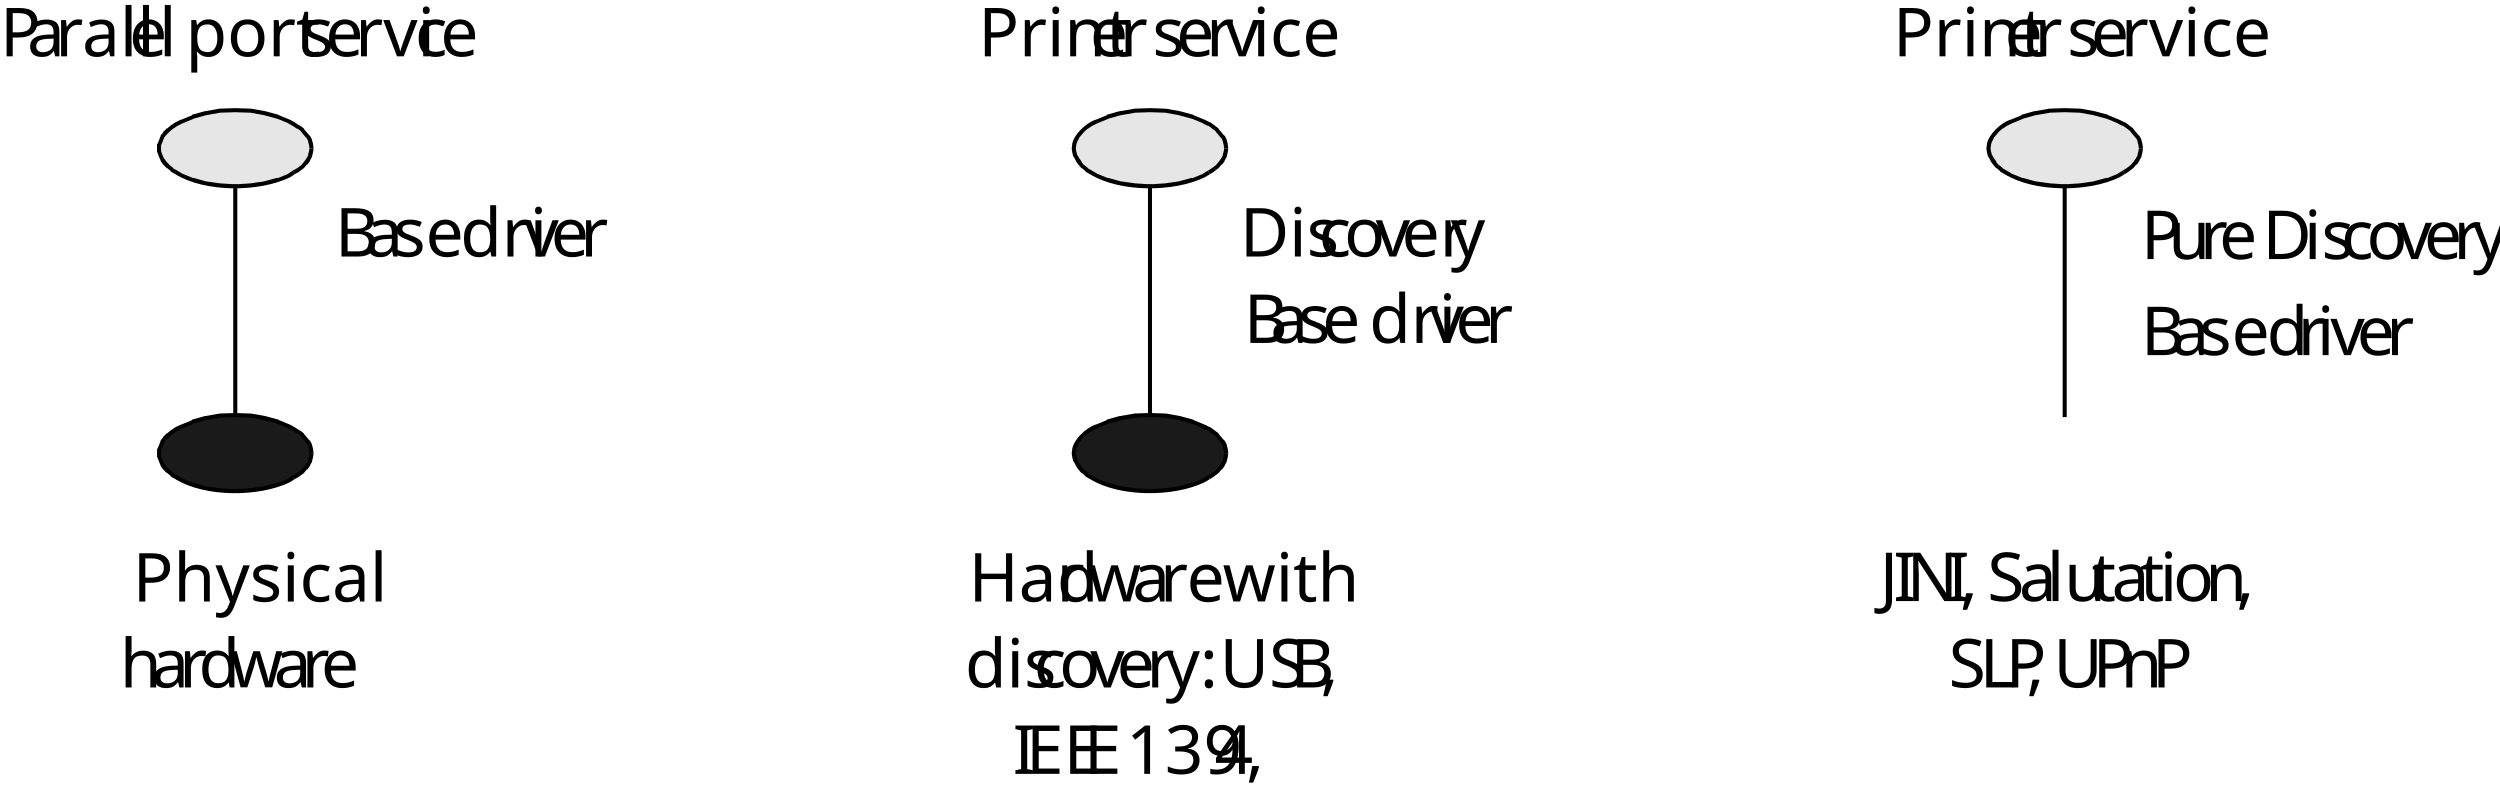
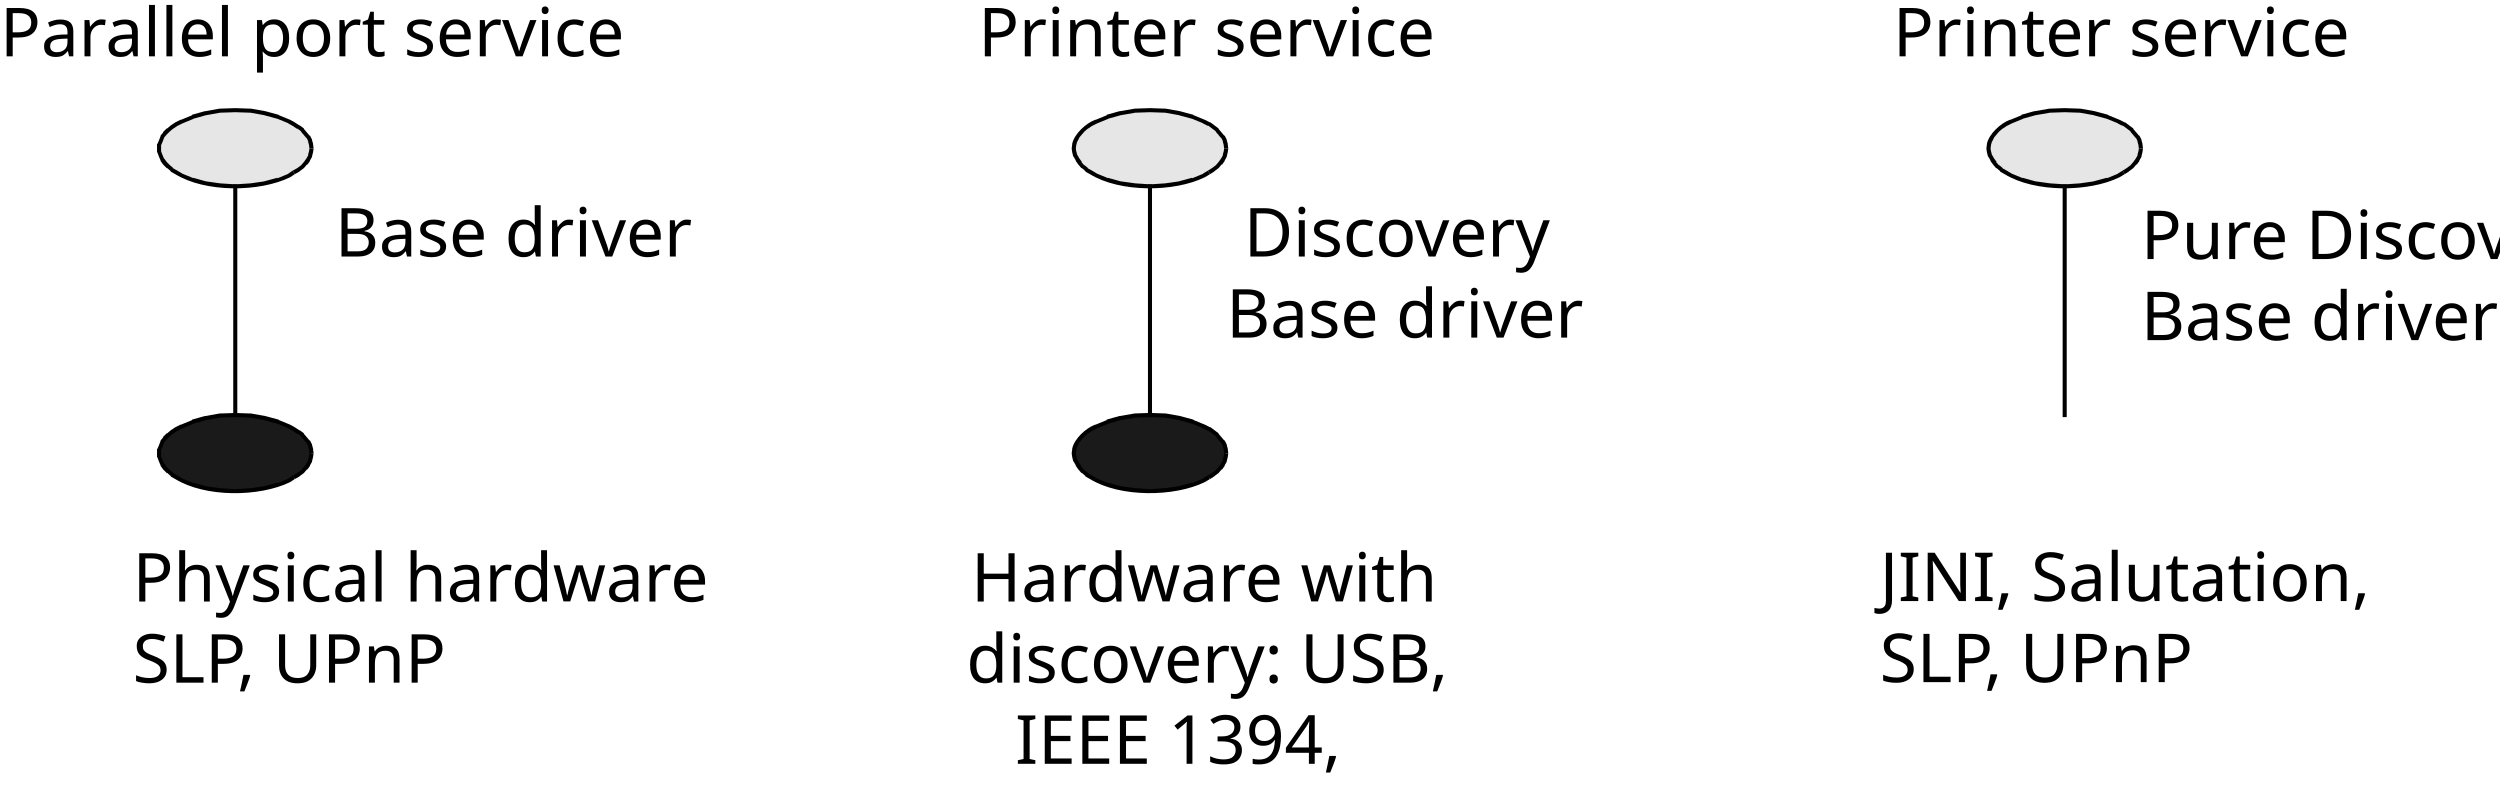
- <svg xmlns="http://www.w3.org/2000/svg" version="1.1" id="Layer_1" x="0px" y="0px" width="295.178px" height="93.713px" viewBox="0 0 295.178 93.713" style="enable-background:new 0 0 295.178 93.713;" xml:space="preserve">
-   <path style="fill-rule:evenodd;clip-rule:evenodd;fill:#E6E6E6;" d="M36.78,17.508l-0.06-0.48l-0.12-0.42   c-2.241-4.912-16.245-4.808-17.82,0.42v0.9c1.588,5.355,15.6,5.307,17.82,0.48l0.12-0.48L36.78,17.508" />
-   <path d="M36.54,17.568l-0.06-0.48l-0.12-0.42l0.06,0.06l-0.24-0.48v0.06l-0.3-0.36l-0.36-0.42h0.06l-0.48-0.36v0.06l-0.54-0.36   l-0.54-0.3h0.06l-1.32-0.54l-1.56-0.42h0.06l-1.68-0.3l-1.8-0.06l-1.86,0.06h0.06l-1.68,0.3l-1.5,0.42h0.06l-1.32,0.54l-0.6,0.3   l-0.54,0.36l0.06-0.06l-0.42,0.36l-0.42,0.42l-0.3,0.36l0.06-0.06l-0.18,0.48l-0.18,0.42v-0.12v0.9v-0.06l0.18,0.48l0.18,0.42   v-0.06l0.3,0.42l-0.06-0.06l0.42,0.42l0.42,0.36H20.4l0.54,0.3l0.6,0.36l1.32,0.54l-0.06-0.06l1.5,0.42l1.68,0.24l1.86,0.12   h-0.06l1.8-0.12l1.68-0.24H31.2l1.56-0.42v0.06l1.32-0.54h-0.06l0.54-0.36l0.24,0.42l-0.54,0.36   c-3.669,1.785-10.027,1.815-13.56-0.36l-0.54-0.3v-0.06l-0.42-0.36h-0.06l-0.42-0.42l-0.3-0.42v-0.06l-0.18-0.42l-0.18-0.48   l-0.06-0.12v-0.9l0.06-0.06l0.18-0.42l0.18-0.48v-0.06l0.3-0.36v-0.06l0.42-0.42h0.06l0.42-0.36l0.54-0.36l0.6-0.3h0.06   l1.32-0.54v-0.06l1.5-0.42h0.06l1.68-0.3l1.86-0.06l1.8,0.06h0.06l1.68,0.3l1.56,0.42l0.06,0.06l1.32,0.54l0.54,0.3l0.54,0.36   h0.06l0.48,0.36v0.06l0.36,0.42l0.3,0.36h0.06l0.24,0.48v0.06l0.12,0.42v0.06l0.06,0.48" />
-   <polyline points="34.56,20.147 35.1,19.848 35.58,19.488 35.52,19.548 35.88,19.127 36.18,18.708 36.42,18.288 36.36,18.348    36.48,17.868 36.48,17.928 36.54,17.508 36.54,17.568 37.02,17.508 37.02,17.568 36.96,17.988 36.84,18.468 36.84,18.528    36.6,18.948 36.6,19.008 36.3,19.428 36.24,19.428 35.88,19.848 35.4,20.208 35.34,20.268 34.8,20.568  " />
-   <path style="fill-rule:evenodd;clip-rule:evenodd;fill:#1A1A1A;" d="M36.78,53.507l-0.06-0.479l-0.12-0.42   c-2.241-4.912-16.245-4.809-17.82,0.42v0.899c1.588,5.355,15.6,5.308,17.82,0.48l0.12-0.48L36.78,53.507" />
-   <path d="M36.54,53.568l-0.06-0.48l-0.12-0.42l0.06,0.061l-0.24-0.48v0.061l-0.3-0.36l-0.36-0.42h0.06l-0.48-0.36v0.061   l-0.54-0.36l-0.54-0.3h0.06l-1.32-0.54l-1.56-0.42h0.06l-1.68-0.3l-1.8-0.061l-1.86,0.061h0.06l-1.68,0.3l-1.5,0.42h0.06   l-1.32,0.54l-0.6,0.3l-0.54,0.36l0.06-0.061l-0.42,0.36l-0.42,0.42l-0.3,0.36l0.06-0.061l-0.18,0.48l-0.18,0.42v-0.12v0.899   v-0.06l0.18,0.48l0.18,0.42v-0.061l0.3,0.42l-0.06-0.06l0.42,0.42l0.42,0.36H20.4l0.54,0.3l0.6,0.359l1.32,0.54l-0.06-0.06   l1.5,0.42l1.68,0.24l1.86,0.12h-0.06l1.8-0.12l1.68-0.24H31.2l1.56-0.42v0.06l1.32-0.54h-0.06l0.54-0.359l0.24,0.42l-0.54,0.359   c-3.669,1.785-10.027,1.815-13.56-0.359l-0.54-0.3v-0.061l-0.42-0.359h-0.06l-0.42-0.421l-0.3-0.42v-0.06l-0.18-0.42l-0.18-0.48   l-0.06-0.12v-0.899l0.06-0.061l0.18-0.42l0.18-0.479v-0.061l0.3-0.359v-0.061l0.42-0.42h0.06l0.42-0.359l0.54-0.36l0.6-0.3h0.06   l1.32-0.54v-0.061l1.5-0.42h0.06l1.68-0.3l1.86-0.06l1.8,0.06h0.06l1.68,0.3l1.56,0.42l0.06,0.061l1.32,0.54l0.54,0.3l0.54,0.36   h0.06l0.48,0.359v0.061l0.36,0.42l0.3,0.359h0.06l0.24,0.48v0.06l0.12,0.42v0.061l0.06,0.479" />
-   <polyline points="34.56,56.148 35.1,55.848 35.58,55.488 35.52,55.547 35.88,55.127 36.18,54.708 36.42,54.288 36.36,54.348    36.48,53.868 36.48,53.927 36.54,53.507 36.54,53.568 37.02,53.507 37.02,53.568 36.96,53.988 36.84,54.467 36.84,54.528    36.6,54.948 36.6,55.007 36.3,55.427 36.24,55.427 35.88,55.848 35.4,56.208 35.34,56.268 34.8,56.568  " />
-   <rect x="27.54" y="21.768" width="0.48" height="0.24" />
-   <rect x="27.54" y="22.008" width="0.48" height="27.24" />
-   <text transform="matrix(1 0 0 1 0 6.6475)">
-     <tspan x="0" y="0" style="font-family:'ProductusBook'; font-size:7.98;">P</tspan>
-     <tspan x="3.184" y="0" style="font-family:'ProductusBook'; font-size:7.98;">a</tspan>
-     <tspan x="6.543" y="0" style="font-family:'ProductusBook'; font-size:7.98;">rall</tspan>
-     <tspan x="15.25" y="0" style="font-family:'ProductusBook'; font-size:7.98;">e</tspan>
-     <tspan x="18.785" y="0" style="font-family:'ProductusBook'; font-size:7.98;">l</tspan>
-     <tspan x="20.349" y="0" style="font-family:'ProductusBook'; font-size:7.98;"> </tspan>
-     <tspan x="21.913" y="0" style="font-family:'ProductusBook'; font-size:7.98;">port</tspan>
-     <tspan x="34.034" y="0" style="font-family:'ProductusBook'; font-size:7.98;"> </tspan>
-     <tspan x="35.598" y="0" style="font-family:'ProductusBook'; font-size:7.98;">s</tspan>
-     <tspan x="38.415" y="0" style="font-family:'ProductusBook'; font-size:7.98;">e</tspan>
-     <tspan x="41.95" y="0" style="font-family:'ProductusBook'; font-size:7.98;">rvi</tspan>
-     <tspan x="48.997" y="0" style="font-family:'ProductusBook'; font-size:7.98;">c</tspan>
-     <tspan x="51.997" y="0" style="font-family:'ProductusBook'; font-size:7.98;">e</tspan>
+ <svg xmlns="http://www.w3.org/2000/svg" version="1.1" id="Layer_1" x="0px" y="0px" width="295.178px" height="93.713px" viewBox="0 0 295.178 93.713" enable-background="new 0 0 295.178 93.713" xml:space="preserve">
+   <path fill="#E6E6E6" d="M36.78,17.508l-0.06-0.48l-0.12-0.42c-2.241-4.912-16.245-4.808-17.82,0.42v0.9  c1.589,5.355,15.601,5.307,17.82,0.48l0.12-0.48L36.78,17.508" />
+   <path d="M36.54,17.568l-0.061-0.48l-0.12-0.42l0.061,0.06l-0.24-0.48v0.06l-0.3-0.36l-0.36-0.42h0.061l-0.48-0.36v0.06l-0.54-0.36  l-0.54-0.3h0.061l-1.32-0.54l-1.56-0.42h0.06l-1.68-0.3l-1.801-0.06l-1.859,0.06h0.06l-1.68,0.3l-1.5,0.42h0.06l-1.319,0.54  l-0.601,0.3l-0.54,0.36l0.061-0.06l-0.42,0.36l-0.42,0.42l-0.301,0.36l0.061-0.06l-0.18,0.48l-0.181,0.42v-0.12v0.9v-0.06  l0.181,0.48l0.18,0.42v-0.06l0.3,0.42l-0.06-0.06l0.42,0.42l0.42,0.36H20.4l0.54,0.3l0.601,0.36l1.319,0.54l-0.06-0.06l1.5,0.42  l1.68,0.24l1.86,0.12H27.78l1.801-0.12l1.68-0.24H31.2l1.56-0.42v0.06l1.32-0.54H34.02l0.54-0.36l0.24,0.42l-0.54,0.36  c-3.669,1.785-10.027,1.815-13.56-0.36l-0.54-0.3v-0.06l-0.42-0.36H19.68l-0.42-0.42l-0.3-0.42v-0.06l-0.181-0.42l-0.18-0.48  l-0.06-0.12v-0.9l0.06-0.06l0.18-0.42l0.181-0.48v-0.06l0.3-0.36v-0.06l0.42-0.42h0.061l0.42-0.36l0.54-0.36l0.6-0.3h0.06l1.32-0.54  v-0.06l1.5-0.42h0.061l1.68-0.3l1.859-0.06l1.801,0.06h0.06l1.68,0.3l1.561,0.42l0.06,0.06l1.32,0.54l0.54,0.3l0.54,0.36h0.06  l0.48,0.36v0.06l0.36,0.42l0.3,0.36h0.06l0.24,0.48v0.06l0.12,0.42v0.06l0.06,0.48" />
+   <polyline points="34.56,20.147 35.1,19.848 35.58,19.488 35.52,19.548 35.88,19.127 36.18,18.708 36.42,18.288 36.36,18.348   36.48,17.868 36.48,17.928 36.54,17.508 36.54,17.568 37.02,17.508 37.02,17.568 36.96,17.988 36.84,18.468 36.84,18.528   36.6,18.948 36.6,19.008 36.3,19.428 36.24,19.428 35.88,19.848 35.4,20.208 35.34,20.268 34.8,20.568 " />
+   <path fill="#1A1A1A" d="M36.78,53.507l-0.06-0.479l-0.12-0.42c-2.241-4.912-16.245-4.81-17.82,0.42v0.898  c1.589,5.355,15.601,5.309,17.82,0.48l0.12-0.48L36.78,53.507" />
+   <path d="M36.54,53.567l-0.061-0.479l-0.12-0.42l0.061,0.062l-0.24-0.48v0.061l-0.3-0.359l-0.36-0.42h0.061l-0.48-0.36v0.062  l-0.54-0.36l-0.54-0.3h0.061l-1.32-0.54L31.2,49.61h0.06l-1.68-0.299L27.78,49.25l-1.859,0.062h0.06L24.3,49.61l-1.5,0.421h0.06  l-1.319,0.54l-0.601,0.3l-0.54,0.36l0.061-0.062l-0.42,0.36l-0.42,0.42L19.32,52.31l0.061-0.061l-0.18,0.48l-0.181,0.42v-0.121  v0.899v-0.06l0.181,0.48l0.18,0.42v-0.062l0.3,0.42l-0.06-0.06l0.42,0.42l0.42,0.359H20.4l0.54,0.301l0.601,0.358l1.319,0.54  l-0.06-0.061l1.5,0.421l1.68,0.239l1.86,0.121H27.78l1.801-0.121l1.68-0.239H31.2l1.56-0.421v0.061l1.32-0.54H34.02l0.54-0.358  l0.24,0.42l-0.54,0.358c-3.669,1.785-10.027,1.815-13.56-0.358l-0.54-0.301v-0.061l-0.42-0.359H19.68l-0.42-0.421l-0.3-0.42v-0.06  l-0.181-0.42l-0.18-0.48l-0.06-0.12v-0.899l0.06-0.061l0.18-0.42l0.181-0.479v-0.062l0.3-0.358v-0.062l0.42-0.42h0.061l0.42-0.358  l0.54-0.36l0.6-0.3h0.06l1.32-0.541v-0.061l1.5-0.42h0.061l1.68-0.3l1.859-0.06l1.801,0.06h0.06l1.68,0.3l1.561,0.42l0.06,0.061  l1.32,0.541l0.54,0.3l0.54,0.36h0.06l0.48,0.358v0.062l0.36,0.42l0.3,0.358h0.06l0.24,0.479v0.061l0.12,0.42v0.061l0.06,0.479" />
+   <polyline points="34.56,56.147 35.1,55.849 35.58,55.487 35.52,55.547 35.88,55.127 36.18,54.708 36.42,54.288 36.36,54.349   36.48,53.868 36.48,53.927 36.54,53.507 36.54,53.567 37.02,53.507 37.02,53.567 36.96,53.987 36.84,54.467 36.84,54.528   36.6,54.948 36.6,55.007 36.3,55.427 36.24,55.427 35.88,55.849 35.4,56.208 35.34,56.269 34.8,56.567 " />
+   <rect x="27.54" y="21.768" width="0.479" height="0.24" />
+   <rect x="27.54" y="22.008" width="0.479" height="27.24" />
+   <text transform="matrix(1 0 0 1 2.441406e-04 6.6475)" font-family="'ProductusBook'" font-size="7.98">Parallel port service</text>
+   <text transform="matrix(1 0 0 1 15.6599 71.0273)" enable-background="new    ">
+     <tspan x="0" y="0" font-family="'ProductusBook'" font-size="7.98">Physical hardware</tspan>
+     <tspan x="0" y="9.576" font-family="'ProductusBook'" font-size="7.98">SLP, UPnP</tspan>
  </text>
-   <text transform="matrix(1 0 0 1 15.6597 71.0278)" style="font-family:'ProductusBook'; font-size:7.98;">Physical </text>
-   <text transform="matrix(1 0 0 1 39.54 30.2876)">
-     <tspan x="0" y="0" style="font-family:'ProductusBook'; font-size:7.98;">B</tspan>
-     <tspan x="3.583" y="0" style="font-family:'ProductusBook'; font-size:7.98;">a</tspan>
-     <tspan x="6.887" y="0" style="font-family:'ProductusBook'; font-size:7.98;">se</tspan>
-     <tspan x="13.239" y="0" style="font-family:'ProductusBook'; font-size:7.98;"> </tspan>
-     <tspan x="14.803" y="0" style="font-family:'ProductusBook'; font-size:7.98;">dri</tspan>
-     <tspan x="22.375" y="0" style="font-family:'ProductusBook'; font-size:7.98;">v</tspan>
-     <tspan x="25.496" y="0" style="font-family:'ProductusBook'; font-size:7.98;">e</tspan>
-     <tspan x="28.983" y="0" style="font-family:'ProductusBook'; font-size:7.98;">r</tspan>
-   </text>
-   <path style="fill-rule:evenodd;clip-rule:evenodd;fill:#E6E6E6;" d="M252.78,17.508l-0.061-0.48l-0.12-0.42   c-2.113-4.845-16.258-4.876-17.76,0.42l-0.06,0.48l0.06,0.42c1.345,5.308,15.625,5.328,17.76,0.48l0.12-0.48L252.78,17.508" />
-   <path d="M252.54,17.568l-0.061-0.48l-0.12-0.42l0.061,0.06l-0.24-0.48v0.06l-0.3-0.36l-0.36-0.42h0.061l-0.96-0.72v0.06   l-0.601-0.3h0.061l-1.32-0.54l-1.56-0.42h0.06l-1.68-0.3l-1.8-0.06l-1.801,0.06h0.061l-1.74,0.3l-1.5,0.42h0.06l-1.319,0.54   l-0.601,0.3l-0.54,0.36l0.061-0.06l-0.42,0.36l-0.36,0.42l-0.3,0.36l0.06-0.06l-0.239,0.48v-0.06l-0.12,0.42l-0.061,0.48v-0.06   l0.061,0.42v-0.06l0.12,0.48v-0.06l0.239,0.42l0.301,0.42h-0.061l0.36,0.42v-0.06l0.42,0.36h-0.061l0.54,0.3l0.601,0.36   l1.319,0.54l-0.06-0.06l1.5,0.42l1.74,0.24l1.8,0.12h-0.06l1.8-0.12l1.68-0.24h-0.06l1.56-0.42v0.06l1.32-0.54h-0.061l0.601-0.36   l0.239,0.42l-0.6,0.36c-3.66,1.786-10.038,1.811-13.56-0.36l-0.54-0.3v-0.06l-0.42-0.36h-0.061l-0.359-0.42l-0.301-0.42v-0.06   l-0.239-0.42l-0.061-0.06l-0.12-0.48l-0.06-0.42v-0.06l0.06-0.48v-0.06c0.257-1.166,1.607-2.406,2.7-2.82h0.06l1.32-0.54v-0.06   l1.5-0.42h0.061l1.739-0.3l1.801-0.06l1.8,0.06h0.06l1.681,0.3l1.56,0.42l0.06,0.06l1.32,0.54l0.6,0.3h0.061l0.96,0.72v0.06   l0.36,0.42l0.3,0.36h0.06l0.24,0.48v0.06l0.12,0.42v0.06l0.06,0.48" />
-   <polyline points="250.62,20.147 251.1,19.848 251.58,19.488 251.52,19.548 251.88,19.127 252.18,18.708 252.42,18.288    252.359,18.348 252.479,17.868 252.479,17.928 252.54,17.508 252.54,17.568 253.02,17.508 253.02,17.568 252.96,17.988    252.84,18.468 252.84,18.528 252.6,18.948 252.6,19.008 252.3,19.428 252.24,19.428 251.88,19.848 251.399,20.208 251.34,20.268    250.859,20.568  " />
+   <text transform="matrix(1 0 0 1 39.5403 30.2871)" font-family="'ProductusBook'" font-size="7.98">Base driver</text>
+   <path fill="#E6E6E6" d="M252.78,17.508l-0.061-0.48l-0.12-0.42c-2.113-4.845-16.258-4.876-17.76,0.42l-0.061,0.48l0.061,0.42  c1.345,5.308,15.625,5.328,17.76,0.48l0.12-0.48L252.78,17.508" />
+   <path d="M252.54,17.568l-0.062-0.48l-0.12-0.42l0.062,0.06l-0.24-0.48v0.06l-0.3-0.36l-0.36-0.42h0.062l-0.96-0.72v0.06l-0.602-0.3  h0.062l-1.32-0.54l-1.56-0.42h0.06l-1.68-0.3l-1.801-0.06l-1.801,0.06h0.062l-1.74,0.3l-1.5,0.42h0.06l-1.318,0.54l-0.602,0.3  l-0.54,0.36l0.062-0.06l-0.42,0.36l-0.36,0.42l-0.3,0.36l0.06-0.06l-0.238,0.48v-0.06l-0.12,0.42l-0.062,0.48v-0.06l0.062,0.42  v-0.06l0.12,0.48v-0.06l0.238,0.42l0.302,0.42h-0.062l0.36,0.42v-0.06l0.42,0.36h-0.062l0.54,0.3l0.602,0.36l1.318,0.54l-0.06-0.06  l1.5,0.42l1.74,0.24l1.8,0.12h-0.061l1.801-0.12l1.68-0.24h-0.06l1.56-0.42v0.06l1.32-0.54h-0.062l0.602-0.36l0.238,0.42l-0.6,0.36  c-3.66,1.786-10.038,1.812-13.56-0.36l-0.54-0.3v-0.06l-0.42-0.36h-0.062l-0.359-0.42l-0.301-0.42v-0.06l-0.239-0.42l-0.061-0.06  l-0.12-0.48l-0.06-0.42v-0.06l0.06-0.48v-0.06c0.257-1.166,1.607-2.406,2.7-2.82h0.06l1.32-0.54v-0.06l1.5-0.42h0.062l1.738-0.3  l1.801-0.06l1.801,0.06h0.06l1.681,0.3l1.561,0.42l0.06,0.06l1.32,0.54l0.6,0.3h0.062l0.96,0.72v0.06l0.36,0.42l0.3,0.36h0.06  l0.24,0.48v0.06l0.12,0.42v0.06l0.06,0.48" />
+   <polyline points="250.62,20.147 251.1,19.848 251.58,19.488 251.52,19.548 251.88,19.127 252.18,18.708 252.42,18.288   252.359,18.348 252.479,17.868 252.479,17.928 252.54,17.508 252.54,17.568 253.02,17.508 253.02,17.568 252.96,17.988   252.84,18.468 252.84,18.528 252.6,18.948 252.6,19.008 252.3,19.428 252.24,19.428 251.88,19.848 251.399,20.208 251.34,20.268   250.859,20.568 " />
  <rect x="243.54" y="21.768" width="0.479" height="0.24" />
  <rect x="243.54" y="22.008" width="0.479" height="27.24" />
-   <text transform="matrix(1 0 0 1 223.5 6.6475)">
-     <tspan x="0" y="0" style="font-family:'ProductusBook'; font-size:7.98;">Print</tspan>
-     <tspan x="13.19" y="0" style="font-family:'ProductusBook'; font-size:7.98;">e</tspan>
-     <tspan x="16.726" y="0" style="font-family:'ProductusBook'; font-size:7.98;">r</tspan>
-     <tspan x="18.952" y="0" style="font-family:'ProductusBook'; font-size:7.98;"> </tspan>
-     <tspan x="20.564" y="0" style="font-family:'ProductusBook'; font-size:7.98;">s</tspan>
-     <tspan x="23.381" y="0" style="font-family:'ProductusBook'; font-size:7.98;">e</tspan>
-     <tspan x="26.916" y="0" style="font-family:'ProductusBook'; font-size:7.98;">rvice</tspan>
+   <text transform="matrix(1 0 0 1 223.5002 6.6475)" font-family="'ProductusBook'" font-size="7.98">Printer service</text>
+   <text transform="matrix(1 0 0 1 221.9397 70.9688)" enable-background="new    ">
+     <tspan x="0" y="0" font-family="'ProductusBook'" font-size="7.98">JINI, Salutation,</tspan>
+     <tspan x="0" y="9.576" font-family="'ProductusBook'" font-size="7.98">SLP, UPnP</tspan>
  </text>
-   <text transform="matrix(1 0 0 1 221.9395 70.9683)">
-     <tspan x="0" y="0" style="font-family:'ProductusBook'; font-size:7.98;">J</tspan>
-     <tspan x="1.612" y="0" style="font-family:'ProductusBook'; font-size:7.98;">I</tspan>
-     <tspan x="3.176" y="0" style="font-family:'ProductusBook'; font-size:7.98;">N</tspan>
-     <tspan x="7.908" y="0" style="font-family:'ProductusBook'; font-size:7.98;">I</tspan>
-     <tspan x="9.472" y="0" style="font-family:'ProductusBook'; font-size:7.98;">,</tspan>
-     <tspan x="11.092" y="0" style="font-family:'ProductusBook'; font-size:7.98;"> </tspan>
-     <tspan x="12.704" y="0" style="font-family:'ProductusBook'; font-size:7.98;">S</tspan>
-     <tspan x="16.431" y="0" style="font-family:'ProductusBook'; font-size:7.98;">a</tspan>
-     <tspan x="19.734" y="0" style="font-family:'ProductusBook'; font-size:7.98;">lu</tspan>
-     <tspan x="25.024" y="0" style="font-family:'ProductusBook'; font-size:7.98;">t</tspan>
-     <tspan x="27.371" y="0" style="font-family:'ProductusBook'; font-size:7.98;">a</tspan>
-     <tspan x="30.73" y="0" style="font-family:'ProductusBook'; font-size:7.98;">t</tspan>
-     <tspan x="33.076" y="0" style="font-family:'ProductusBook'; font-size:7.98;">i</tspan>
-     <tspan x="34.641" y="0" style="font-family:'ProductusBook'; font-size:7.98;">o</tspan>
-     <tspan x="38.447" y="0" style="font-family:'ProductusBook'; font-size:7.98;">n</tspan>
-     <tspan x="42.109" y="0" style="font-family:'ProductusBook'; font-size:7.98;">,</tspan>
+   <text transform="matrix(1 0 0 1 252.7805 30.5879)" enable-background="new    ">
+     <tspan x="0" y="0" font-family="'ProductusBook'" font-size="7.98">Pure Discovery</tspan>
+     <tspan x="0" y="9.576" font-family="'ProductusBook'" font-size="7.98">Base driver</tspan>
  </text>
-   <text transform="matrix(1 0 0 1 252.7803 30.5879)">
-     <tspan x="0" y="0" style="font-family:'ProductusBook'; font-size:7.98;">P</tspan>
-     <tspan x="3.248" y="0" style="font-family:'ProductusBook'; font-size:7.98;">u</tspan>
-     <tspan x="6.967" y="0" style="font-family:'ProductusBook'; font-size:7.98;">r</tspan>
-     <tspan x="9.24" y="0" style="font-family:'ProductusBook'; font-size:7.98;">e</tspan>
-     <tspan x="12.728" y="0" style="font-family:'ProductusBook'; font-size:7.98;"> </tspan>
-     <tspan x="14.34" y="0" style="font-family:'ProductusBook'; font-size:7.98;">D</tspan>
-     <tspan x="19.256" y="0" style="font-family:'ProductusBook'; font-size:7.98;">is</tspan>
-     <tspan x="23.637" y="0" style="font-family:'ProductusBook'; font-size:7.98;">c</tspan>
-     <tspan x="26.637" y="0" style="font-family:'ProductusBook'; font-size:7.98;">o</tspan>
-     <tspan x="30.3" y="0" style="font-family:'ProductusBook'; font-size:7.98;">v</tspan>
-     <tspan x="33.42" y="0" style="font-family:'ProductusBook'; font-size:7.98;">e</tspan>
-     <tspan x="36.907" y="0" style="font-family:'ProductusBook'; font-size:7.98;">r</tspan>
-     <tspan x="39.182" y="0" style="font-family:'ProductusBook'; font-size:7.98;">y</tspan>
+   <path fill="#E6E6E6" d="M144.78,17.508l-0.06-0.48l-0.12-0.42c-2.113-4.845-16.258-4.876-17.76,0.42l-0.061,0.48l0.061,0.42  c1.345,5.308,15.625,5.328,17.76,0.48l0.12-0.48L144.78,17.508" />
+   <path d="M144.54,17.568l-0.061-0.48l-0.12-0.42l0.061,0.06l-0.24-0.48v0.06l-0.3-0.36l-0.36-0.42h0.061l-0.96-0.72v0.06l-0.601-0.3  h0.061l-1.32-0.54l-1.56-0.42h0.06l-1.68-0.3l-1.801-0.06l-1.8,0.06h0.061l-1.74,0.3l-1.5,0.42h0.06l-1.319,0.54l-0.601,0.3  l-0.54,0.36l0.061-0.06l-0.42,0.36l-0.36,0.42l-0.3,0.36l0.06-0.06l-0.24,0.48v-0.06l-0.119,0.42l-0.061,0.48v-0.06l0.061,0.42  v-0.06l0.119,0.48v-0.06l0.24,0.42l0.3,0.42h-0.06l0.36,0.42v-0.06l0.42,0.36H128.4l0.54,0.3l0.601,0.36l1.319,0.54l-0.06-0.06  l1.5,0.42l1.74,0.24l1.8,0.12h-0.061l1.801-0.12l1.68-0.24h-0.06l1.56-0.42v0.06l1.32-0.54h-0.061l0.601-0.36l0.239,0.42l-0.6,0.36  c-3.66,1.786-10.038,1.812-13.56-0.36l-0.54-0.3v-0.06l-0.42-0.36h-0.061l-0.36-0.42l-0.3-0.42v-0.06l-0.24-0.42l-0.06-0.06  l-0.12-0.48l-0.06-0.42v-0.06l0.06-0.48v-0.06c0.257-1.166,1.607-2.406,2.7-2.82h0.06l1.32-0.54v-0.06l1.5-0.42h0.061l1.739-0.3  l1.8-0.06l1.801,0.06h0.06l1.68,0.3l1.561,0.42l0.06,0.06l1.32,0.54l0.6,0.3h0.061l0.96,0.72v0.06l0.36,0.42l0.3,0.36h0.06  l0.24,0.48v0.06l0.12,0.42v0.06l0.06,0.48" />
+   <polyline points="142.62,20.147 143.1,19.848 143.58,19.488 143.52,19.548 143.88,19.127 144.18,18.708 144.42,18.288   144.36,18.348 144.48,17.868 144.48,17.928 144.54,17.508 144.54,17.568 145.02,17.508 145.02,17.568 144.96,17.988 144.84,18.468   144.84,18.528 144.6,18.948 144.6,19.008 144.3,19.428 144.24,19.428 143.88,19.848 143.4,20.208 143.34,20.268 142.86,20.568 " />
+   <path fill="#1A1A1A" d="M144.78,53.507l-0.06-0.479l-0.12-0.42c-2.113-4.846-16.258-4.877-17.76,0.42l-0.061,0.479l0.061,0.42  c1.345,5.309,15.625,5.328,17.76,0.48l0.12-0.48L144.78,53.507" />
+   <path d="M144.54,53.567l-0.061-0.479l-0.12-0.42l0.061,0.062l-0.24-0.48v0.061l-0.3-0.359l-0.36-0.42h0.061l-0.96-0.721v0.061  l-0.601-0.301h0.061l-1.32-0.539l-1.56-0.42h0.06l-1.68-0.301l-1.801-0.061l-1.8,0.061h0.061l-1.74,0.301l-1.5,0.42h0.06  l-1.319,0.539l-0.601,0.301l-0.54,0.359l0.061-0.061l-0.42,0.359l-0.36,0.421l-0.3,0.36l0.06-0.062l-0.24,0.479v-0.061l-0.119,0.42  l-0.061,0.48v-0.062l0.061,0.42v-0.06l0.119,0.48v-0.062l0.24,0.42l0.3,0.42h-0.06l0.36,0.42v-0.06l0.42,0.359H128.4l0.54,0.301  l0.601,0.358l1.319,0.54l-0.06-0.061l1.5,0.42l1.74,0.24l1.8,0.121h-0.061l1.801-0.121l1.68-0.24h-0.06l1.56-0.42v0.061l1.32-0.54  h-0.061l0.601-0.358l0.239,0.42l-0.6,0.358c-3.66,1.786-10.038,1.812-13.56-0.358l-0.54-0.301v-0.061l-0.42-0.359h-0.061  l-0.36-0.421l-0.3-0.42v-0.06l-0.24-0.42l-0.06-0.062l-0.12-0.479l-0.06-0.42v-0.061l0.06-0.479v-0.062  c0.257-1.166,1.607-2.405,2.7-2.819h0.06l1.32-0.539v-0.062l1.5-0.42h0.061l1.739-0.3l1.8-0.061l1.801,0.061h0.06l1.68,0.3  l1.561,0.42l0.06,0.062l1.32,0.539l0.6,0.301h0.061l0.96,0.72v0.062l0.36,0.42l0.3,0.358h0.06l0.24,0.479v0.061l0.12,0.42v0.061  l0.06,0.479" />
+   <polyline points="142.62,56.147 143.1,55.849 143.58,55.487 143.52,55.547 143.88,55.127 144.18,54.708 144.42,54.288   144.36,54.349 144.48,53.868 144.48,53.927 144.54,53.507 144.54,53.567 145.02,53.507 145.02,53.567 144.96,53.987 144.84,54.467   144.84,54.528 144.6,54.948 144.6,55.007 144.3,55.427 144.24,55.427 143.88,55.849 143.4,56.208 143.34,56.269 142.86,56.567 " />
+   <rect x="135.54" y="21.768" width="0.479" height="0.24" />
+   <rect x="135.54" y="22.008" width="0.479" height="27.24" />
+   <text transform="matrix(1 0 0 1 115.5002 6.6475)" font-family="'ProductusBook'" font-size="7.98">Printer service</text>
+   <text transform="matrix(1 0 0 1 114.6536 71.0273)" enable-background="new    ">
+     <tspan x="0" y="0" font-family="'ProductusBook'" font-size="7.98">Hardware with</tspan>
+     <tspan x="-0.55" y="9.576" font-family="'ProductusBook'" font-size="7.98">discovery: USB,</tspan>
+     <tspan x="5.215" y="19.152" font-family="'ProductusBook'" font-size="7.98">IEEE 1394,  </tspan>
  </text>
-   <g>
-     <text transform="matrix(1 0 0 1 254.0752 81.1675)" style="font-family:'ProductusBook'; font-size:7.98;">P</text>
-     <text transform="matrix(1 0 0 1 250.3887 81.1675)" style="font-family:'ProductusBook'; font-size:7.98;">n</text>
-     <text transform="matrix(1 0 0 1 247.0762 81.1675)" style="font-family:'ProductusBook'; font-size:7.98;">P</text>
-     <text transform="matrix(1 0 0 1 242.4404 81.1675)" style="font-family:'ProductusBook'; font-size:7.98;">U</text>
-     <text transform="matrix(1 0 0 1 240.8799 81.1675)" style="font-family:'ProductusBook'; font-size:7.98;"> </text>
-     <text transform="matrix(1 0 0 1 239.2598 81.1675)" style="font-family:'ProductusBook'; font-size:7.98;">,</text>
-     <text transform="matrix(1 0 0 1 236.7998 81.1675)" style="font-family:'ProductusBook'; font-size:7.98;">P</text>
-     <text transform="matrix(1 0 0 1 233.7393 81.1675)" style="font-family:'ProductusBook'; font-size:7.98;">L</text>
-     <text transform="matrix(1 0 0 1 230.0801 81.1675)" style="font-family:'ProductusBook'; font-size:7.98;">S</text>
-     <text transform="matrix(1 0 0 1 37.8999 81.1675)" style="font-family:'ProductusBook'; font-size:7.98;">e</text>
-     <text transform="matrix(1 0 0 1 35.6255 81.1675)" style="font-family:'ProductusBook'; font-size:7.98;">r</text>
-     <text transform="matrix(1 0 0 1 32.3062 81.1675)" style="font-family:'ProductusBook'; font-size:7.98;">a</text>
-     <text transform="matrix(1 0 0 1 27.1431 81.1675)" style="font-family:'ProductusBook'; font-size:7.98;">w</text>
-     <text transform="matrix(1 0 0 1 23.4404 81.1675)" style="font-family:'ProductusBook'; font-size:7.98;">d</text>
-     <text transform="matrix(1 0 0 1 21.166 81.1675)" style="font-family:'ProductusBook'; font-size:7.98;">r</text>
-     <text transform="matrix(1 0 0 1 17.8467 81.1675)" style="font-family:'ProductusBook'; font-size:7.98;">a</text>
-     <text transform="matrix(1 0 0 1 14.1597 81.1675)" style="font-family:'ProductusBook'; font-size:7.98;">h</text>
-   </g>
-   <path style="fill-rule:evenodd;clip-rule:evenodd;fill:#E6E6E6;" d="M144.78,17.508l-0.06-0.48l-0.12-0.42   c-2.113-4.845-16.258-4.876-17.76,0.42l-0.06,0.48l0.06,0.42c1.345,5.308,15.625,5.328,17.76,0.48l0.12-0.48L144.78,17.508" />
-   <path d="M144.54,17.568l-0.06-0.48l-0.12-0.42l0.06,0.06l-0.24-0.48v0.06l-0.3-0.36l-0.36-0.42h0.06l-0.96-0.72v0.06l-0.6-0.3   h0.06l-1.32-0.54l-1.56-0.42h0.06l-1.68-0.3l-1.8-0.06l-1.8,0.06h0.06l-1.74,0.3l-1.5,0.42h0.06l-1.32,0.54l-0.6,0.3l-0.54,0.36   l0.06-0.06l-0.42,0.36l-0.36,0.42l-0.3,0.36l0.06-0.06l-0.24,0.48v-0.06l-0.12,0.42l-0.06,0.48v-0.06l0.06,0.42v-0.06l0.12,0.48   v-0.06l0.24,0.42l0.3,0.42h-0.06l0.36,0.42v-0.06l0.42,0.36h-0.06l0.54,0.3l0.6,0.36l1.32,0.54l-0.06-0.06l1.5,0.42l1.74,0.24   l1.8,0.12h-0.06l1.8-0.12l1.68-0.24h-0.06l1.56-0.42v0.06l1.32-0.54h-0.06l0.6-0.36l0.24,0.42l-0.6,0.36   c-3.66,1.786-10.038,1.811-13.56-0.36l-0.54-0.3v-0.06l-0.42-0.36h-0.06l-0.36-0.42l-0.3-0.42v-0.06l-0.24-0.42l-0.06-0.06   l-0.12-0.48l-0.06-0.42v-0.06l0.06-0.48v-0.06c0.257-1.166,1.607-2.406,2.7-2.82h0.06l1.32-0.54v-0.06l1.5-0.42h0.06l1.74-0.3   l1.8-0.06l1.8,0.06h0.06l1.68,0.3l1.56,0.42l0.06,0.06l1.32,0.54l0.6,0.3h0.06l0.96,0.72v0.06l0.36,0.42l0.3,0.36h0.06l0.24,0.48   v0.06l0.12,0.42v0.06l0.06,0.48" />
-   <polyline points="142.62,20.147 143.1,19.848 143.58,19.488 143.52,19.548 143.88,19.127 144.18,18.708 144.42,18.288    144.36,18.348 144.48,17.868 144.48,17.928 144.54,17.508 144.54,17.568 145.02,17.508 145.02,17.568 144.96,17.988    144.84,18.468 144.84,18.528 144.6,18.948 144.6,19.008 144.3,19.428 144.24,19.428 143.88,19.848 143.4,20.208 143.34,20.268    142.86,20.568  " />
-   <path style="fill-rule:evenodd;clip-rule:evenodd;fill:#1A1A1A;" d="M144.78,53.507l-0.06-0.479l-0.12-0.42   c-2.113-4.846-16.258-4.876-17.76,0.42l-0.06,0.479l0.06,0.42c1.345,5.309,15.625,5.328,17.76,0.48l0.12-0.48L144.78,53.507" />
-   <path d="M144.54,53.568l-0.06-0.48l-0.12-0.42l0.06,0.061l-0.24-0.48v0.061l-0.3-0.36l-0.36-0.42h0.06l-0.96-0.72v0.06l-0.6-0.3   h0.06l-1.32-0.54l-1.56-0.42h0.06l-1.68-0.3l-1.8-0.061l-1.8,0.061h0.06l-1.74,0.3l-1.5,0.42h0.06l-1.32,0.54l-0.6,0.3   l-0.54,0.36l0.06-0.061l-0.42,0.36l-0.36,0.42l-0.3,0.36l0.06-0.061l-0.24,0.48v-0.061l-0.12,0.42l-0.06,0.48v-0.061l0.06,0.42   v-0.06l0.12,0.48v-0.061l0.24,0.42l0.3,0.42h-0.06l0.36,0.42v-0.06l0.42,0.36h-0.06l0.54,0.3l0.6,0.359l1.32,0.54l-0.06-0.06   l1.5,0.42l1.74,0.24l1.8,0.12h-0.06l1.8-0.12l1.68-0.24h-0.06l1.56-0.42v0.06l1.32-0.54h-0.06l0.6-0.359l0.24,0.42l-0.6,0.359   c-3.66,1.786-10.038,1.812-13.56-0.359l-0.54-0.3v-0.061l-0.42-0.359h-0.06l-0.36-0.421l-0.3-0.42v-0.06l-0.24-0.42l-0.06-0.061   l-0.12-0.479l-0.06-0.42v-0.061l0.06-0.479v-0.061c0.257-1.166,1.607-2.405,2.7-2.819h0.06l1.32-0.54v-0.061l1.5-0.42h0.06   l1.74-0.3l1.8-0.06l1.8,0.06h0.06l1.68,0.3l1.56,0.42l0.06,0.061l1.32,0.54l0.6,0.3h0.06l0.96,0.72v0.061l0.36,0.42l0.3,0.359   h0.06l0.24,0.48v0.06l0.12,0.42v0.061l0.06,0.479" />
-   <polyline points="142.62,56.148 143.1,55.848 143.58,55.488 143.52,55.547 143.88,55.127 144.18,54.708 144.42,54.288    144.36,54.348 144.48,53.868 144.48,53.927 144.54,53.507 144.54,53.568 145.02,53.507 145.02,53.568 144.96,53.988    144.84,54.467 144.84,54.528 144.6,54.948 144.6,55.007 144.3,55.427 144.24,55.427 143.88,55.848 143.4,56.208 143.34,56.268    142.86,56.568  " />
-   <rect x="135.54" y="21.768" width="0.48" height="0.24" />
-   <rect x="135.54" y="22.008" width="0.48" height="27.24" />
-   <text transform="matrix(1 0 0 1 115.5 6.6475)">
-     <tspan x="0" y="0" style="font-family:'ProductusBook'; font-size:7.98;">Print</tspan>
-     <tspan x="13.19" y="0" style="font-family:'ProductusBook'; font-size:7.98;">e</tspan>
-     <tspan x="16.726" y="0" style="font-family:'ProductusBook'; font-size:7.98;">r</tspan>
-     <tspan x="18.952" y="0" style="font-family:'ProductusBook'; font-size:7.98;"> </tspan>
-     <tspan x="20.564" y="0" style="font-family:'ProductusBook'; font-size:7.98;">s</tspan>
-     <tspan x="23.381" y="0" style="font-family:'ProductusBook'; font-size:7.98;">e</tspan>
-     <tspan x="26.916" y="0" style="font-family:'ProductusBook'; font-size:7.98;">r</tspan>
-     <tspan x="29.143" y="0" style="font-family:'ProductusBook'; font-size:7.98;">v</tspan>
-     <tspan x="32.382" y="0" style="font-family:'ProductusBook'; font-size:7.98;">ice</tspan>
-   </text>
-   <text transform="matrix(1 0 0 1 114.3594 71.0278)">
-     <tspan x="0" y="0" style="font-family:'ProductusBook'; font-size:7.98;">Har</tspan>
-     <tspan x="10.43" y="0" style="font-family:'ProductusBook'; font-size:7.98;">d</tspan>
-     <tspan x="14.092" y="0" style="font-family:'ProductusBook'; font-size:7.98;">w</tspan>
-     <tspan x="19.312" y="0" style="font-family:'ProductusBook'; font-size:7.98;">a</tspan>
-     <tspan x="22.615" y="0" style="font-family:'ProductusBook'; font-size:7.98;">re</tspan>
-     <tspan x="28.384" y="0" style="font-family:'ProductusBook'; font-size:7.98;"> </tspan>
-     <tspan x="29.996" y="0" style="font-family:'ProductusBook'; font-size:7.98;">with</tspan>
-   </text>
-   <text transform="matrix(1 0 0 1 144.7793 30.2876)">
-     <tspan x="0" y="0" style="font-family:'ProductusBook'; font-size:7.98;"> </tspan>
-     <tspan x="1.612" y="0" style="font-family:'ProductusBook'; font-size:7.98;">Dis</tspan>
-     <tspan x="10.925" y="0" style="font-family:'ProductusBook'; font-size:7.98;">c</tspan>
-     <tspan x="13.925" y="0" style="font-family:'ProductusBook'; font-size:7.98;">o</tspan>
-     <tspan x="17.651" y="0" style="font-family:'ProductusBook'; font-size:7.98;">v</tspan>
-     <tspan x="20.716" y="0" style="font-family:'ProductusBook'; font-size:7.98;">er</tspan>
-     <tspan x="26.501" y="0" style="font-family:'ProductusBook'; font-size:7.98;">y</tspan>
-   </text>
-   <text transform="matrix(1 0 0 1 144.7793 40.4878)">
-     <tspan x="0" y="0" style="font-family:'ProductusBook'; font-size:7.98;"> B</tspan>
-     <tspan x="5.195" y="0" style="font-family:'ProductusBook'; font-size:7.98;">a</tspan>
-     <tspan x="8.498" y="0" style="font-family:'ProductusBook'; font-size:7.98;">s</tspan>
-     <tspan x="11.331" y="0" style="font-family:'ProductusBook'; font-size:7.98;">e</tspan>
-     <tspan x="14.818" y="0" style="font-family:'ProductusBook'; font-size:7.98;"> dri</tspan>
-     <tspan x="24.004" y="0" style="font-family:'ProductusBook'; font-size:7.98;">v</tspan>
-     <tspan x="27.067" y="0" style="font-family:'ProductusBook'; font-size:7.98;">e</tspan>
-     <tspan x="30.587" y="0" style="font-family:'ProductusBook'; font-size:7.98;">r</tspan>
-   </text>
-   <text transform="matrix(1 0 0 1 113.939 81.1675)">
-     <tspan x="0" y="0" style="font-family:'ProductusBook'; font-size:7.98;">dis</tspan>
-     <tspan x="8.124" y="0" style="font-family:'ProductusBook'; font-size:7.98;">c</tspan>
-     <tspan x="11.124" y="0" style="font-family:'ProductusBook'; font-size:7.98;">o</tspan>
-     <tspan x="14.787" y="0" style="font-family:'ProductusBook'; font-size:7.98;">v</tspan>
-     <tspan x="17.915" y="0" style="font-family:'ProductusBook'; font-size:7.98;">e</tspan>
-     <tspan x="21.434" y="0" style="font-family:'ProductusBook'; font-size:7.98;">r</tspan>
-     <tspan x="23.661" y="0" style="font-family:'ProductusBook'; font-size:7.98;">y:</tspan>
-     <tspan x="28.504" y="0" style="font-family:'ProductusBook'; font-size:7.98;"> </tspan>
-     <tspan x="30.068" y="0" style="font-family:'ProductusBook'; font-size:7.98;">US</tspan>
-     <tspan x="38.431" y="0" style="font-family:'ProductusBook'; font-size:7.98;">B</tspan>
-     <tspan x="41.974" y="0" style="font-family:'ProductusBook'; font-size:7.98;">,</tspan>
-   </text>
-   <text transform="matrix(1 0 0 1 119.5791 91.3677)">
-     <tspan x="0" y="0" style="font-family:'ProductusBook'; font-size:7.98;">I</tspan>
-     <tspan x="1.564" y="0" style="font-family:'ProductusBook'; font-size:7.98;">EE</tspan>
-     <tspan x="8.395" y="0" style="font-family:'ProductusBook'; font-size:7.98;">E</tspan>
-     <tspan x="11.762" y="0" style="font-family:'ProductusBook'; font-size:7.98;"> </tspan>
-     <tspan x="13.382" y="0" style="font-family:'ProductusBook'; font-size:7.98;">139</tspan>
-     <tspan x="23.82" y="0" style="font-family:'ProductusBook'; font-size:7.98;">4</tspan>
-     <tspan x="27.546" y="0" style="font-family:'ProductusBook'; font-size:7.98;">,</tspan>
-     <tspan x="29.158" y="0" style="font-family:'ProductusBook'; font-size:7.98;"> </tspan>
-     <tspan x="30.723" y="0" style="font-family:'ProductusBook'; font-size:7.98;"> </tspan>
-   </text>
-   <text transform="matrix(1 0 0 1 252.7793 41.9272)">
-     <tspan x="0" y="0" style="font-family:'ProductusBook'; font-size:7.98;">B</tspan>
-     <tspan x="3.583" y="0" style="font-family:'ProductusBook'; font-size:7.98;">a</tspan>
-     <tspan x="6.887" y="0" style="font-family:'ProductusBook'; font-size:7.98;">se </tspan>
-     <tspan x="14.851" y="0" style="font-family:'ProductusBook'; font-size:7.98;">d</tspan>
-     <tspan x="18.514" y="0" style="font-family:'ProductusBook'; font-size:7.98;">r</tspan>
-     <tspan x="20.787" y="0" style="font-family:'ProductusBook'; font-size:7.98;">i</tspan>
-     <tspan x="22.367" y="0" style="font-family:'ProductusBook'; font-size:7.98;">v</tspan>
-     <tspan x="25.487" y="0" style="font-family:'ProductusBook'; font-size:7.98;">e</tspan>
-     <tspan x="28.975" y="0" style="font-family:'ProductusBook'; font-size:7.98;">r</tspan>
+   <text transform="matrix(1 0 0 1 144.7795 30.2871)" enable-background="new    ">
+     <tspan x="0" y="0" font-family="'ProductusBook'" font-size="7.98"> Discovery</tspan>
+     <tspan x="0" y="9.576" font-family="'ProductusBook'" font-size="7.98">Base driver</tspan>
  </text>
</svg>
